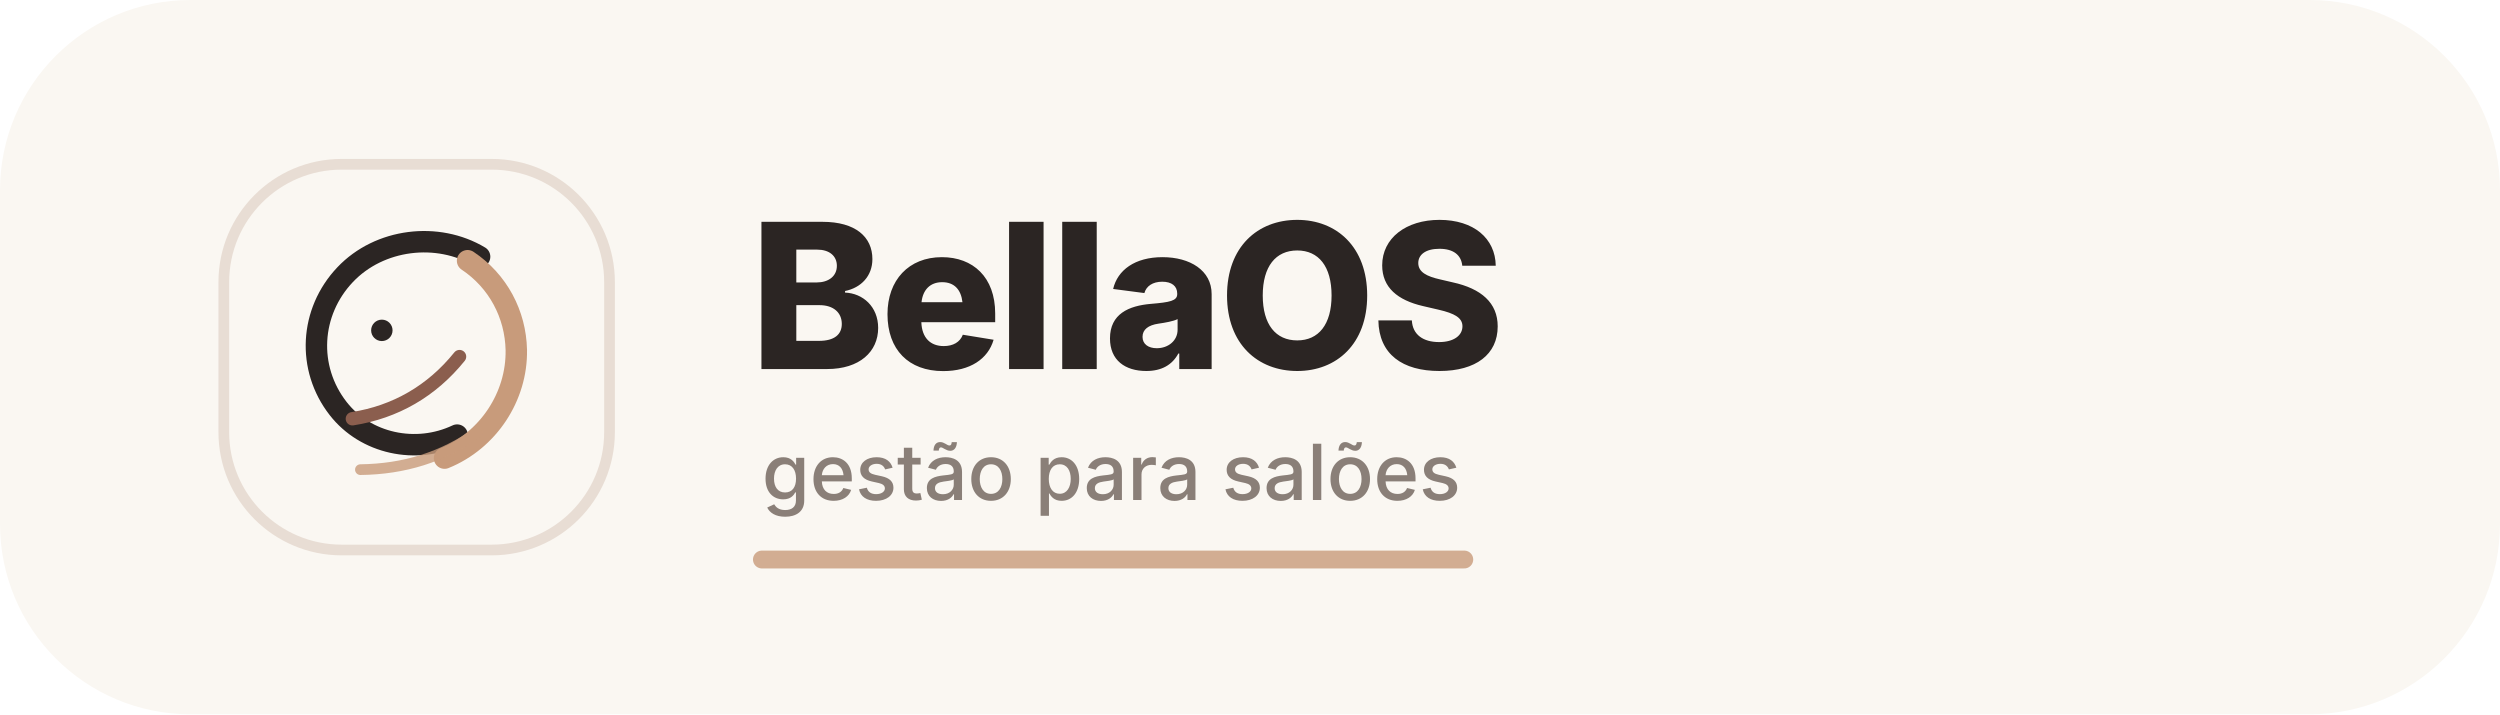
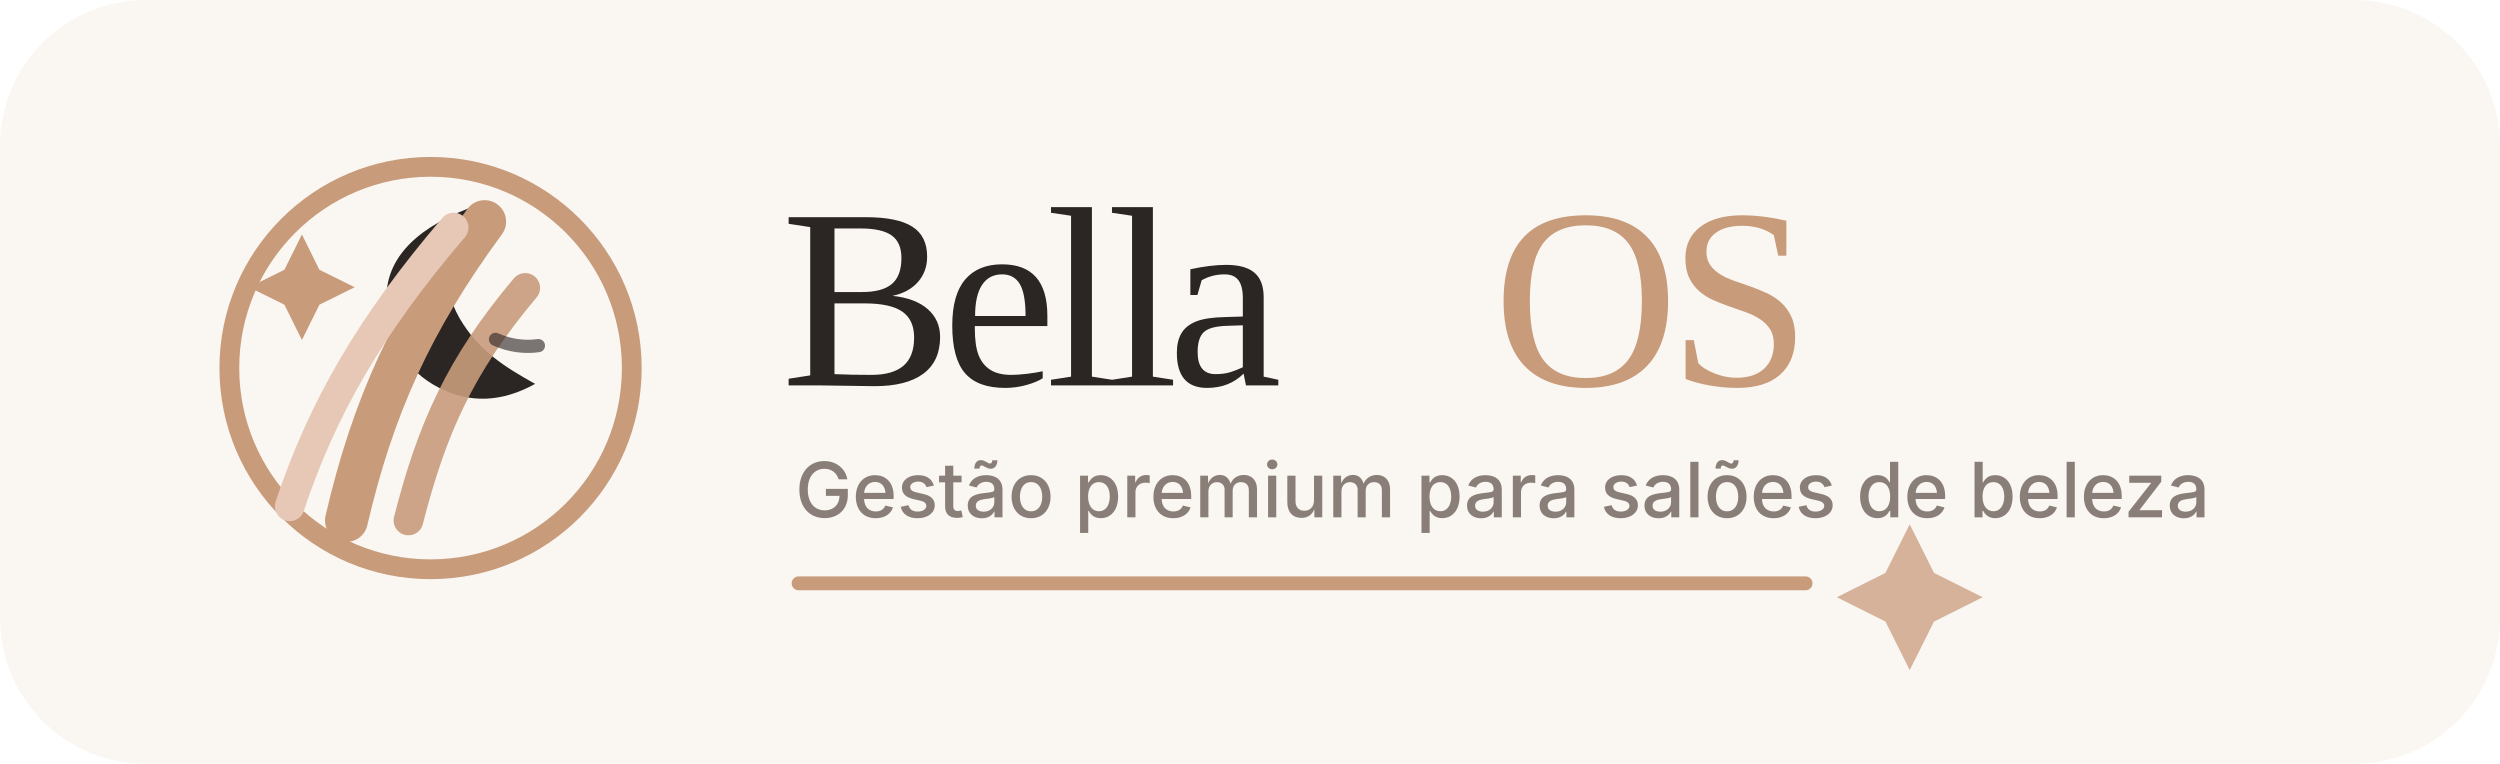
- <svg xmlns="http://www.w3.org/2000/svg" width="420" height="120" viewBox="0 0 420 120" fill="none">
-   <rect width="420" height="120" rx="32" fill="#FAF7F2" />
-   <g transform="translate(34 24) scale(.45)">
-     <rect x="8" y="8" width="144" height="144" rx="44" fill="#FAF7F2" stroke="#E8DDD4" stroke-width="4" />
-     <path d="M103.5 42.5C87.8 33.1 66.1 35.7 53.3 49.2C40.1 63.1 38.9 84.1 50.7 99.2C60.9 112.3 79.7 116.4 95.1 109.1" stroke="#2B2523" stroke-width="8" stroke-linecap="round" />
-     <path d="M99 44C110.4 51.6 116.9 64 117.2 77.3C117.5 94.7 106.7 111.1 90.4 117.7" stroke="#C89B7B" stroke-width="8" stroke-linecap="round" />
-     <path d="M56 103C72 100.5 85.6 92.7 96 79.8" stroke="#8B5E4E" stroke-width="5" stroke-linecap="round" />
-     <path d="M59 122C75.4 121.8 89.7 117.3 102.6 108.2" stroke="#C89B7B" stroke-width="4" stroke-linecap="round" opacity=".8" />
-     <circle cx="67" cy="70" r="4" fill="#2B2523" />
+ <svg xmlns="http://www.w3.org/2000/svg" width="720" height="220" viewBox="0 0 720 220" fill="none">
+   <rect width="720" height="220" rx="42" fill="#FAF7F2" />
+   <g transform="translate(48 30) scale(.95)">
+     <rect width="160" height="160" rx="42" fill="#FAF7F2" />
+     <circle cx="80" cy="80" r="61" stroke="#C89B7B" stroke-width="6" />
+     <path d="M91.7 31.5C84.1 42.7 82.6 54.1 88.8 64.9C94.5 74.7 102.4 79.6 111.7 84.8C101.6 90.4 92 90.7 82.8 86.1C72.4 80.9 66.7 71.1 66.6 59.1C66.5 48.3 73.4 38.6 91.7 31.5Z" fill="#2B2523" />
+     <path d="M54.5 126.2C62.5 91.8 74.2 65.8 96.4 35.6" stroke="#C89B7B" stroke-width="13" stroke-linecap="round" />
+     <path d="M37.3 121.9C47.2 92.2 61.7 67 87 37.4" stroke="#E7C8B6" stroke-width="9" stroke-linecap="round" />
+     <path d="M73.3 126.2C80.4 98.4 88.9 79.2 108.7 55.7" stroke="#C89B7B" stroke-width="9" stroke-linecap="round" opacity="0.9" />
+     <path d="M112.7 73.2C108.5 73.8 103.9 73.2 99.7 71.3" stroke="#2B2523" stroke-width="4" stroke-linecap="round" opacity="0.62" />
+     <path d="M41 39.5L46.3 50.2L57 55.5L46.3 60.8L41 71.5L35.7 60.8L25 55.5L35.7 50.2L41 39.5Z" fill="#C89B7B" />
  </g>
-   <text x="126" y="62" fill="#2B2523" font-family="Inter, Avenir, Helvetica, Arial, sans-serif" font-size="34" font-weight="760" letter-spacing="-.7">BellaOS</text>
-   <text x="128" y="84" fill="#8A7F78" font-family="Inter, Avenir, Helvetica, Arial, sans-serif" font-size="13" font-weight="520">gestão para salões</text>
-   <path d="M128 94H246" stroke="#C89B7B" stroke-width="3" stroke-linecap="round" opacity=".8" />
+   <text x="225" y="111" fill="#2B2523" font-family="Georgia, 'Times New Roman', serif" font-size="74" font-weight="500" letter-spacing="-3">Bella</text>
+   <text x="430" y="111" fill="#C89B7B" font-family="Georgia, 'Times New Roman', serif" font-size="74" font-weight="500" letter-spacing="-3">OS</text>
+   <text x="229" y="149" fill="#8A7F78" font-family="Inter, Avenir, Helvetica, Arial, sans-serif" font-size="22" font-weight="500">Gestão premium para salões de beleza</text>
+   <path d="M230 168H520" stroke="#C89B7B" stroke-width="4" stroke-linecap="round" />
+   <path d="M550 151L557 165L571 172L557 179L550 193L543 179L529 172L543 165L550 151Z" fill="#C89B7B" opacity=".75" />
</svg>
